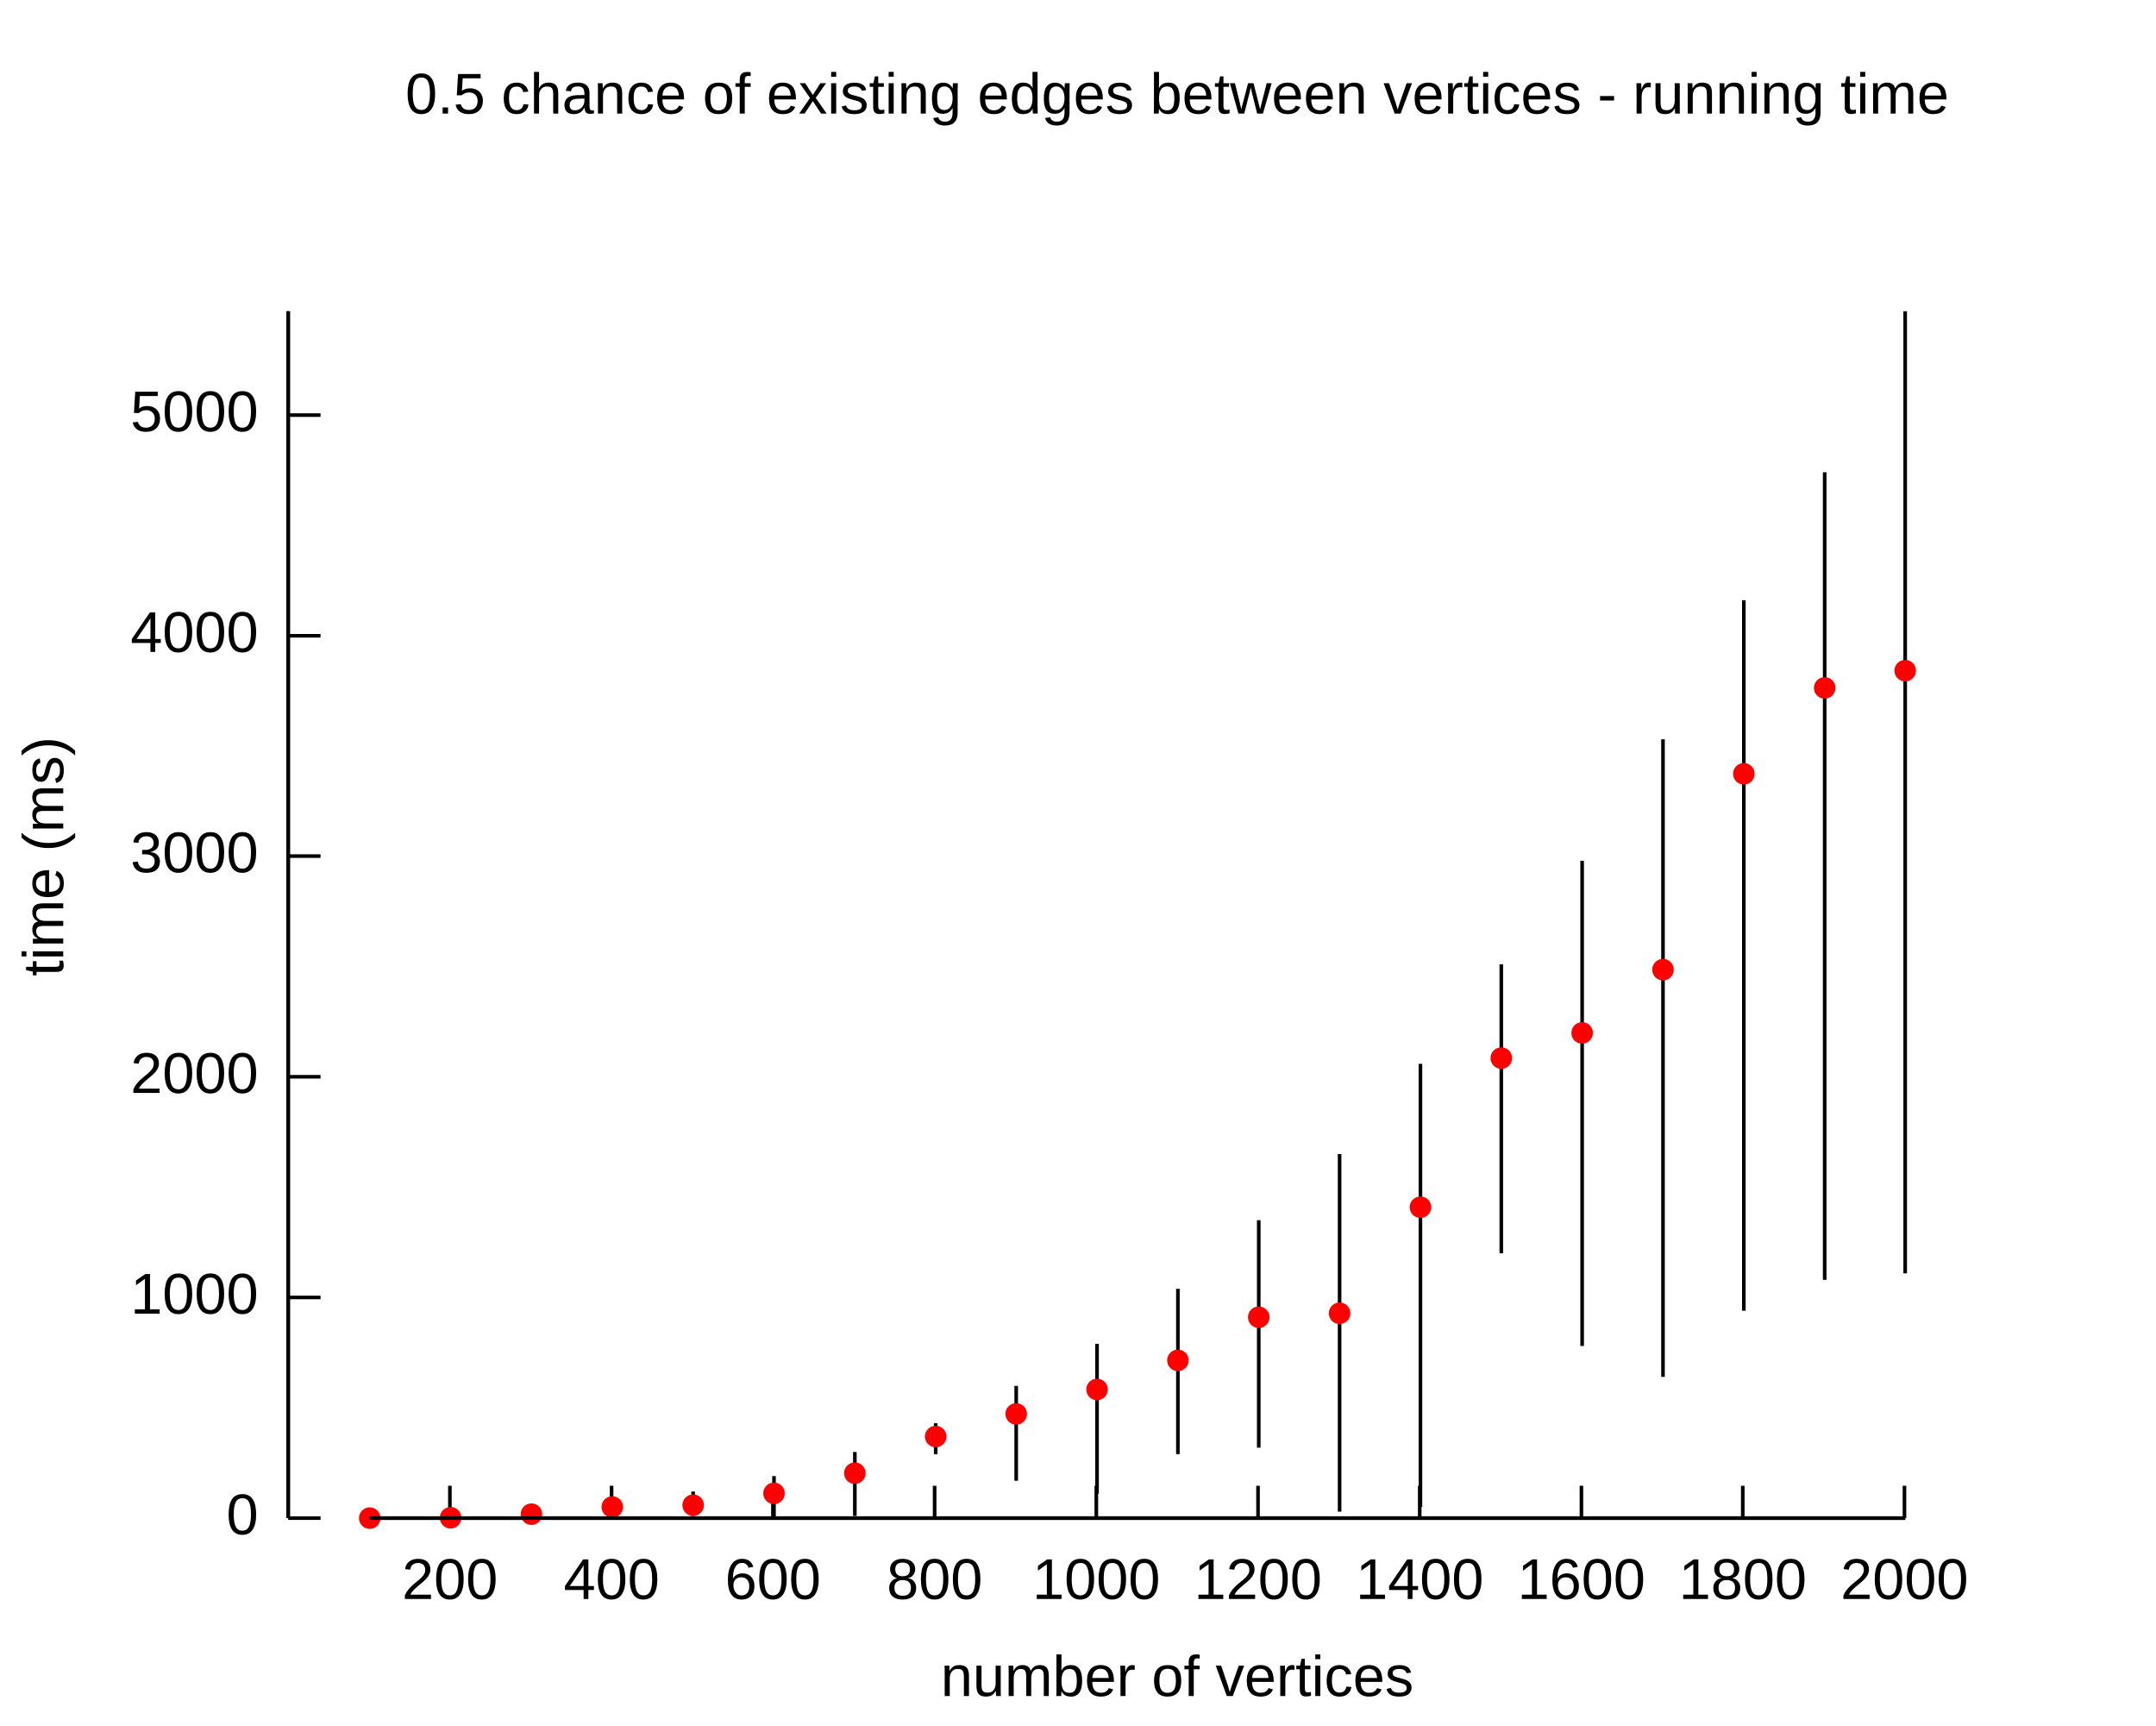
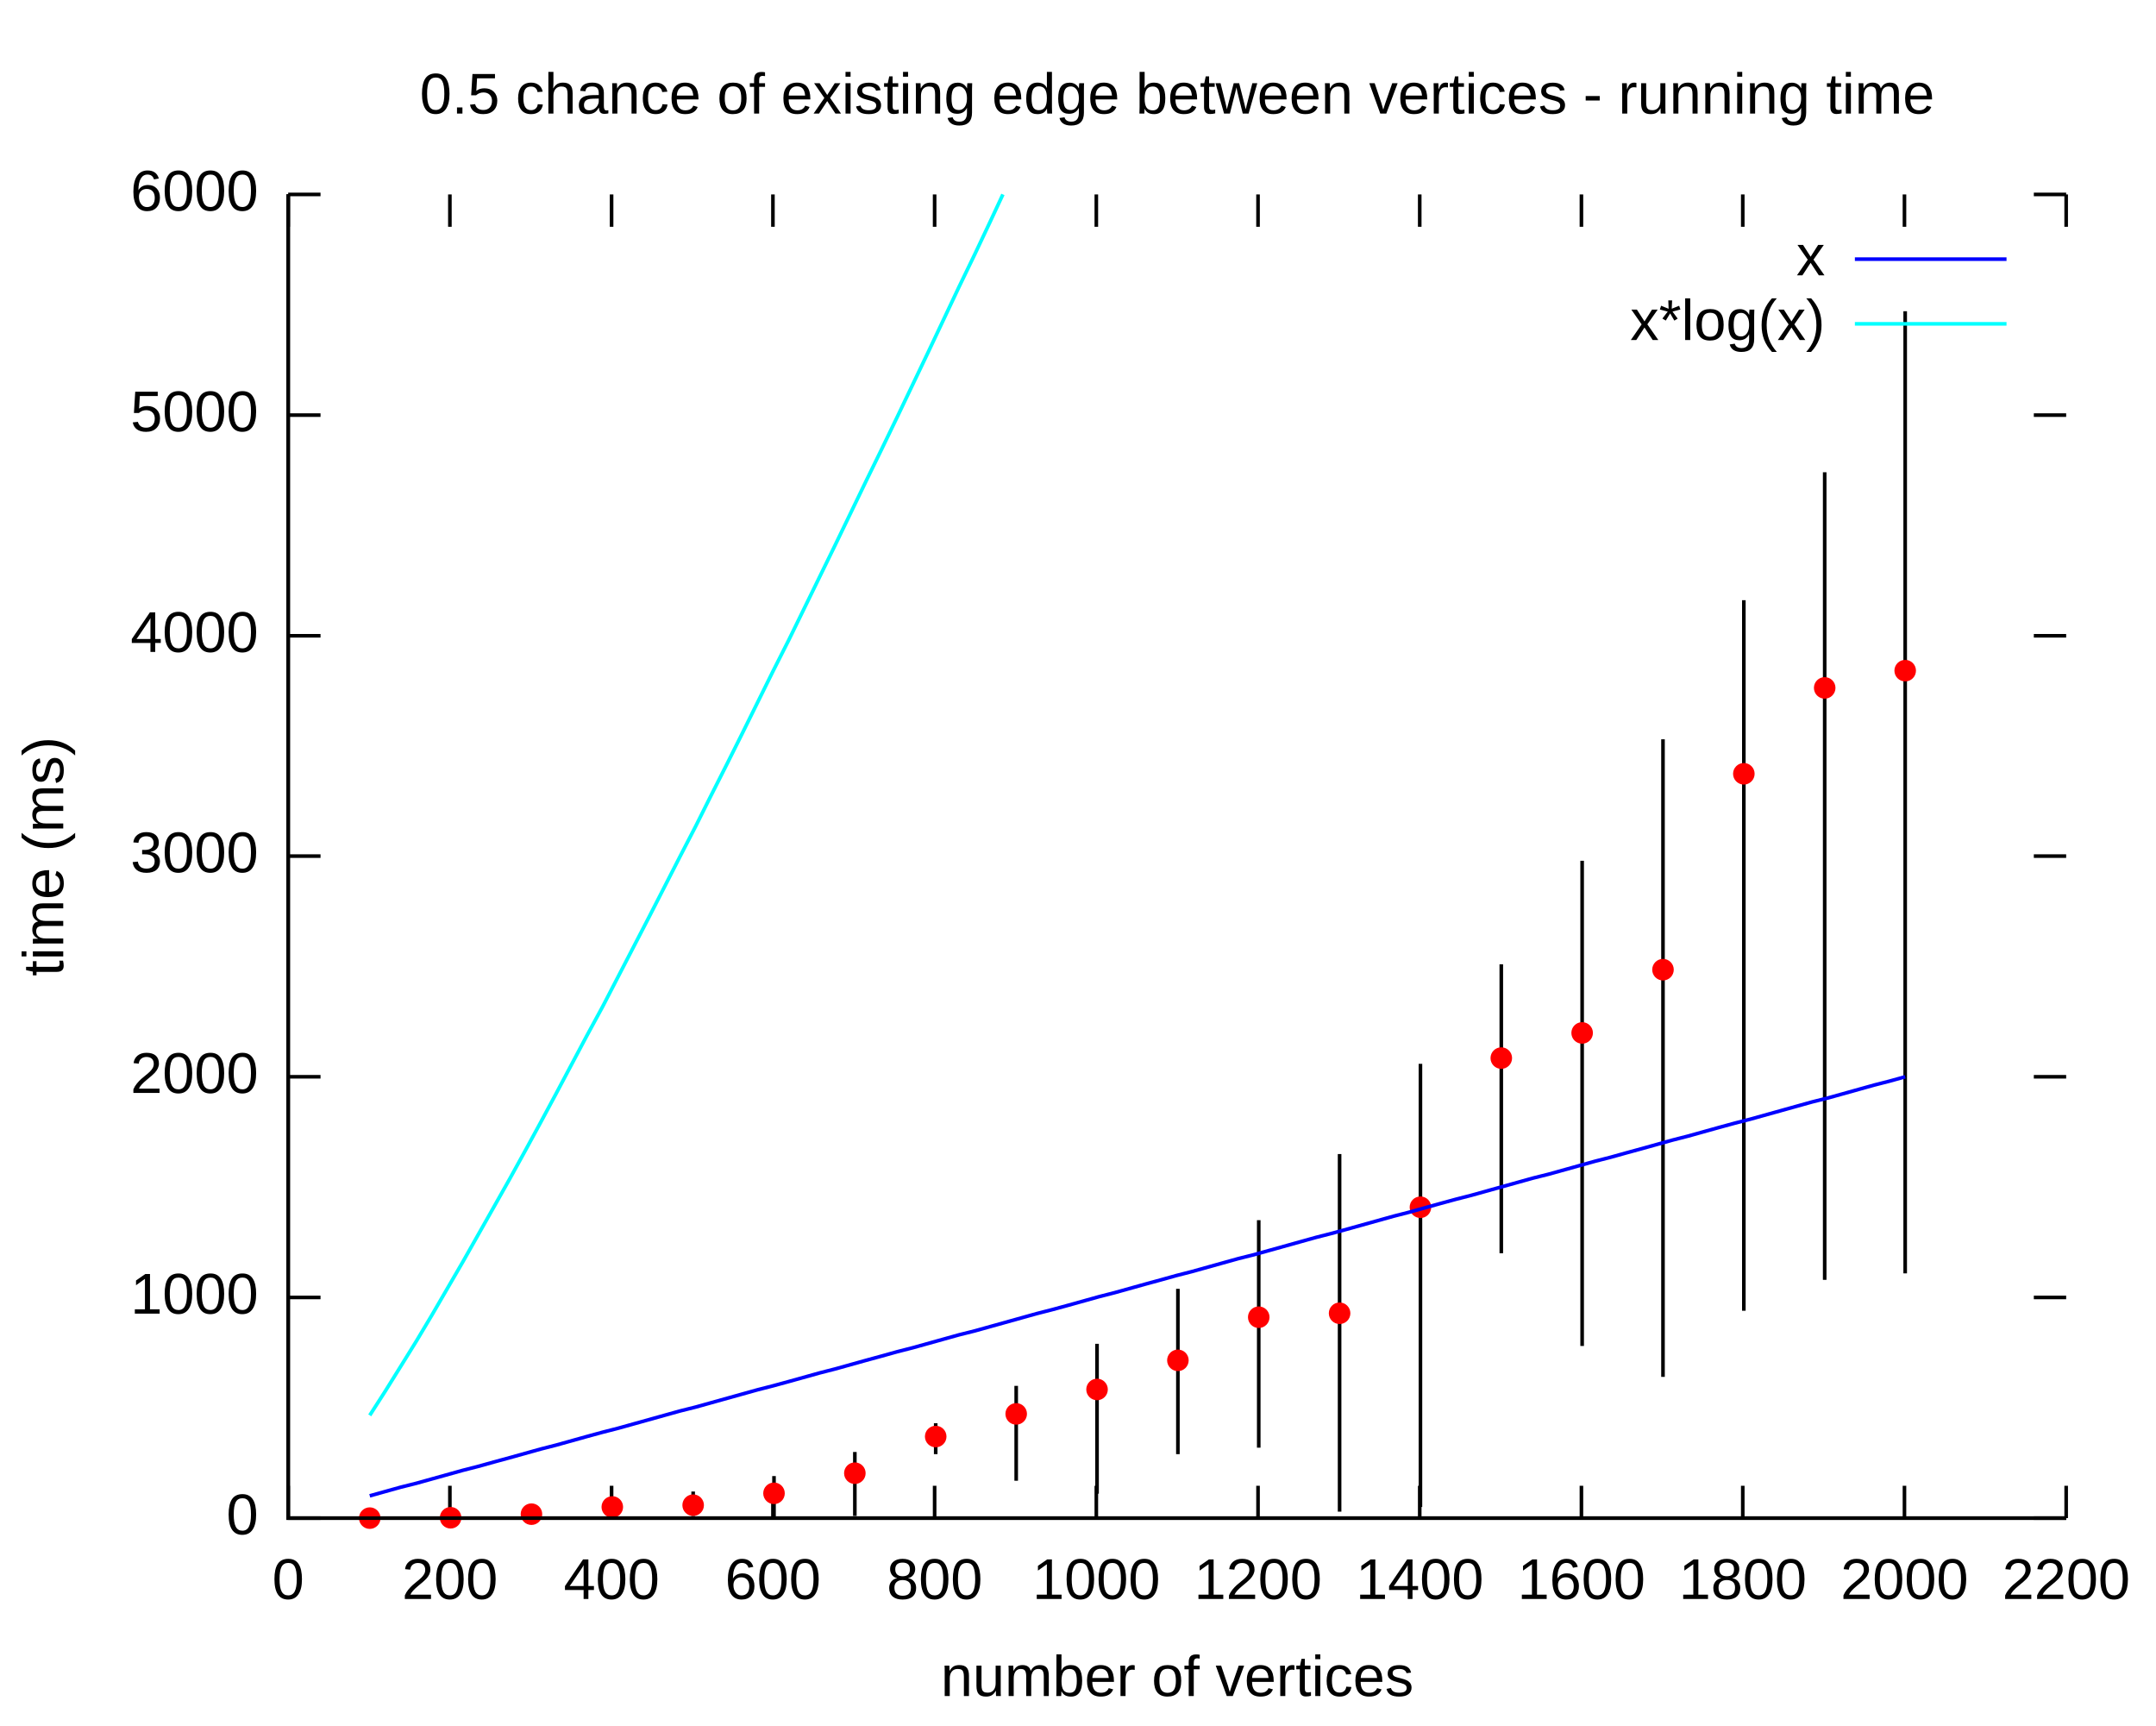
<svg xmlns="http://www.w3.org/2000/svg" xmlns:xlink="http://www.w3.org/1999/xlink" width="600" height="480" viewBox="0 0 600 480">
  <defs>
    <circle id="gpDot" r="0.5" stroke-width="0.5" />
    <path id="gpPt0" stroke-width="0.222" stroke="currentColor" d="M-1,0 h2 M0,-1 v2" />
    <path id="gpPt1" stroke-width="0.222" stroke="currentColor" d="M-1,-1 L1,1 M1,-1 L-1,1" />
    <path id="gpPt2" stroke-width="0.222" stroke="currentColor" d="M-1,0 L1,0 M0,-1 L0,1 M-1,-1 L1,1 M-1,1 L1,-1" />
    <rect id="gpPt3" stroke-width="0.222" stroke="currentColor" x="-1" y="-1" width="2" height="2" />
    <rect id="gpPt4" stroke-width="0.222" stroke="currentColor" fill="currentColor" x="-1" y="-1" width="2" height="2" />
    <circle id="gpPt5" stroke-width="0.222" stroke="currentColor" cx="0" cy="0" r="1" />
    <use xlink:href="#gpPt5" id="gpPt6" fill="currentColor" stroke="none" />
    <path id="gpPt7" stroke-width="0.222" stroke="currentColor" d="M0,-1.33 L-1.33,0.67 L1.33,0.67 z" />
    <use xlink:href="#gpPt7" id="gpPt8" fill="currentColor" stroke="none" />
    <use xlink:href="#gpPt7" id="gpPt9" stroke="currentColor" transform="rotate(180)" />
    <use xlink:href="#gpPt9" id="gpPt10" fill="currentColor" stroke="none" />
    <use xlink:href="#gpPt3" id="gpPt11" stroke="currentColor" transform="rotate(45)" />
    <use xlink:href="#gpPt11" id="gpPt12" fill="currentColor" stroke="none" />
  </defs>
  <g style="fill:none; color:white; stroke:currentColor; stroke-width:1.00; stroke-linecap:butt; stroke-linejoin:miter">
</g>
  <g style="fill:none; color:black; stroke:currentColor; stroke-width:1.00; stroke-linecap:butt; stroke-linejoin:miter">
-     <path d="M80.2,422.4 L89.2,422.4 " />
+     <path d="M80.2,422.4 L89.2,422.4 M575.0,422.4 L566.0,422.4 " />
    <g transform="translate(71.9,426.9)" style="stroke:none; fill:black; font-family:Arial; font-size:12.00pt; text-anchor:end">
      <text>
        <tspan> 0</tspan>
      </text>
    </g>
-     <path d="M80.2,361.0 L89.2,361.0 " />
+     <path d="M80.2,361.0 L89.2,361.0 M575.0,361.0 L566.0,361.0 " />
    <g transform="translate(71.9,365.5)" style="stroke:none; fill:black; font-family:Arial; font-size:12.00pt; text-anchor:end">
      <text>
        <tspan> 1000</tspan>
      </text>
    </g>
-     <path d="M80.2,299.6 L89.2,299.6 " />
+     <path d="M80.2,299.6 L89.2,299.6 M575.0,299.6 L566.0,299.6 " />
    <g transform="translate(71.9,304.1)" style="stroke:none; fill:black; font-family:Arial; font-size:12.00pt; text-anchor:end">
      <text>
        <tspan> 2000</tspan>
      </text>
    </g>
-     <path d="M80.2,238.2 L89.2,238.2 " />
+     <path d="M80.2,238.2 L89.2,238.2 M575.0,238.2 L566.0,238.2 " />
    <g transform="translate(71.9,242.7)" style="stroke:none; fill:black; font-family:Arial; font-size:12.00pt; text-anchor:end">
      <text>
        <tspan> 3000</tspan>
      </text>
    </g>
-     <path d="M80.2,176.9 L89.2,176.9 " />
+     <path d="M80.2,176.9 L89.2,176.9 M575.0,176.9 L566.0,176.9 " />
    <g transform="translate(71.9,181.4)" style="stroke:none; fill:black; font-family:Arial; font-size:12.00pt; text-anchor:end">
      <text>
        <tspan> 4000</tspan>
      </text>
    </g>
-     <path d="M80.2,115.5 L89.2,115.5 " />
+     <path d="M80.2,115.5 L89.2,115.5 M575.0,115.5 L566.0,115.5 " />
    <g transform="translate(71.9,120.0)" style="stroke:none; fill:black; font-family:Arial; font-size:12.00pt; text-anchor:end">
      <text>
        <tspan> 5000</tspan>
      </text>
    </g>
-     <path d="M125.2,422.4 L125.2,413.4 " />
+     <path d="M80.2,54.1 L89.2,54.1 M575.0,54.1 L566.0,54.1 " />
+     <g transform="translate(71.9,58.6)" style="stroke:none; fill:black; font-family:Arial; font-size:12.00pt; text-anchor:end">
+       <text>
+         <tspan> 6000</tspan>
+       </text>
+     </g>
+     <path d="M80.2,422.4 L80.2,413.4 M80.2,54.1 L80.2,63.1 " />
+     <g transform="translate(80.2,444.9)" style="stroke:none; fill:black; font-family:Arial; font-size:12.00pt; text-anchor:middle">
+       <text>
+         <tspan> 0</tspan>
+       </text>
+     </g>
+     <path d="M125.2,422.4 L125.2,413.4 M125.2,54.1 L125.2,63.1 " />
    <g transform="translate(125.2,444.9)" style="stroke:none; fill:black; font-family:Arial; font-size:12.00pt; text-anchor:middle">
      <text>
        <tspan> 200</tspan>
      </text>
    </g>
-     <path d="M170.2,422.4 L170.2,413.4 " />
+     <path d="M170.2,422.4 L170.2,413.4 M170.2,54.1 L170.2,63.1 " />
    <g transform="translate(170.2,444.9)" style="stroke:none; fill:black; font-family:Arial; font-size:12.00pt; text-anchor:middle">
      <text>
        <tspan> 400</tspan>
      </text>
    </g>
-     <path d="M215.1,422.4 L215.1,413.4 " />
+     <path d="M215.1,422.4 L215.1,413.4 M215.1,54.1 L215.1,63.1 " />
    <g transform="translate(215.1,444.9)" style="stroke:none; fill:black; font-family:Arial; font-size:12.00pt; text-anchor:middle">
      <text>
        <tspan> 600</tspan>
      </text>
    </g>
-     <path d="M260.1,422.4 L260.1,413.4 " />
+     <path d="M260.1,422.4 L260.1,413.4 M260.1,54.1 L260.1,63.1 " />
    <g transform="translate(260.1,444.9)" style="stroke:none; fill:black; font-family:Arial; font-size:12.00pt; text-anchor:middle">
      <text>
        <tspan> 800</tspan>
      </text>
    </g>
-     <path d="M305.1,422.4 L305.1,413.4 " />
+     <path d="M305.1,422.4 L305.1,413.4 M305.1,54.1 L305.1,63.1 " />
    <g transform="translate(305.1,444.9)" style="stroke:none; fill:black; font-family:Arial; font-size:12.00pt; text-anchor:middle">
      <text>
        <tspan> 1000</tspan>
      </text>
    </g>
-     <path d="M350.1,422.4 L350.1,413.4 " />
+     <path d="M350.1,422.4 L350.1,413.4 M350.1,54.1 L350.1,63.1 " />
    <g transform="translate(350.1,444.9)" style="stroke:none; fill:black; font-family:Arial; font-size:12.00pt; text-anchor:middle">
      <text>
        <tspan> 1200</tspan>
      </text>
    </g>
-     <path d="M395.1,422.4 L395.1,413.4 " />
+     <path d="M395.1,422.4 L395.1,413.4 M395.1,54.1 L395.1,63.1 " />
    <g transform="translate(395.1,444.9)" style="stroke:none; fill:black; font-family:Arial; font-size:12.00pt; text-anchor:middle">
      <text>
        <tspan> 1400</tspan>
      </text>
    </g>
-     <path d="M440.1,422.4 L440.1,413.4 " />
+     <path d="M440.1,422.4 L440.1,413.4 M440.1,54.1 L440.1,63.1 " />
    <g transform="translate(440.1,444.9)" style="stroke:none; fill:black; font-family:Arial; font-size:12.00pt; text-anchor:middle">
      <text>
        <tspan> 1600</tspan>
      </text>
    </g>
-     <path d="M485.0,422.4 L485.0,413.4 " />
+     <path d="M485.0,422.4 L485.0,413.4 M485.0,54.1 L485.0,63.1 " />
    <g transform="translate(485.0,444.9)" style="stroke:none; fill:black; font-family:Arial; font-size:12.00pt; text-anchor:middle">
      <text>
        <tspan> 1800</tspan>
      </text>
    </g>
-     <path d="M530.0,422.4 L530.0,413.4 " />
+     <path d="M530.0,422.4 L530.0,413.4 M530.0,54.1 L530.0,63.1 " />
    <g transform="translate(530.0,444.9)" style="stroke:none; fill:black; font-family:Arial; font-size:12.00pt; text-anchor:middle">
      <text>
        <tspan> 2000</tspan>
      </text>
    </g>
-     <path d="M80.2,54.1 M80.2,86.6 L80.2,422.4 M102.9,422.4 L530.2,422.4 M575.0,422.4 M575.0,54.1 M80.2,54.1    " />
+     <path d="M575.0,422.4 L575.0,413.4 M575.0,54.1 L575.0,63.1 " />
+     <g transform="translate(575.0,444.9)" style="stroke:none; fill:black; font-family:Arial; font-size:12.00pt; text-anchor:middle">
+       <text>
+         <tspan> 2200</tspan>
+       </text>
+     </g>
+     <path d="M80.2,54.1 L80.2,422.4 L575.0,422.4 M575.0,54.1 M80.2,54.1 " />
    <g transform="translate(17.6,238.3) rotate(270)" style="stroke:none; fill:black; font-family:Arial; font-size:12.00pt; text-anchor:middle">
      <text>
        <tspan>time (ms)</tspan>
      </text>
    </g>
    <g transform="translate(327.6,471.9)" style="stroke:none; fill:black; font-family:Arial; font-size:12.00pt; text-anchor:middle">
      <text>
        <tspan>number of vertices</tspan>
      </text>
    </g>
    <g transform="translate(327.6,31.6)" style="stroke:none; fill:black; font-family:Arial; font-size:12.00pt; text-anchor:middle">
      <text>
-         <tspan>0.5 chance of existing edges between vertices - running time</tspan>
+         <tspan>0.5 chance of existing edge between vertices - running time</tspan>
      </text>
    </g>
  </g>
  <a xlink:title="Plot #1">
    <g style="fill:none; color:black; stroke:currentColor; stroke-width:1.00; stroke-linecap:butt; stroke-linejoin:miter">
      <path d="M102.9,422.4 M125.4,421.8 L125.4,422.4 M147.9,420.6 L147.9,422.4 M170.4,418.1 L170.4,421.2 M192.9,415.0    L192.9,421.8 M215.4,410.7 L215.4,422.4 M237.9,404.0 L237.9,421.8 M260.4,396.0 L260.4,404.6 M282.8,385.6    L282.8,412.0 M305.3,373.9 L305.3,415.6 M327.8,358.6 L327.8,404.6 M350.3,339.5 L350.3,402.8 M372.8,321.1    L372.8,420.6 M395.3,296.0 L395.3,419.3 M417.8,268.3 L417.8,348.7 M440.3,239.5 L440.3,374.5 M462.8,205.7    L462.8,383.1 M485.3,167.0 L485.3,364.7 M507.8,131.4 L507.8,356.1 M530.2,86.6 L530.2,354.3 " />
    </g>
  </a>
  <a xlink:title="Plot #2">
    <g style="fill:none; color:red; stroke:currentColor; stroke-width:1.00; stroke-linecap:butt; stroke-linejoin:miter">
      <use xlink:href="#gpPt6" transform="translate(102.9,422.4) scale(2.70)" />
      <use xlink:href="#gpPt6" transform="translate(125.4,422.3) scale(2.70)" />
      <use xlink:href="#gpPt6" transform="translate(147.9,421.3) scale(2.70)" />
      <use xlink:href="#gpPt6" transform="translate(170.4,419.3) scale(2.70)" />
      <use xlink:href="#gpPt6" transform="translate(192.9,418.8) scale(2.70)" />
      <use xlink:href="#gpPt6" transform="translate(215.4,415.5) scale(2.70)" />
      <use xlink:href="#gpPt6" transform="translate(237.9,409.9) scale(2.70)" />
      <use xlink:href="#gpPt6" transform="translate(260.4,399.7) scale(2.70)" />
      <use xlink:href="#gpPt6" transform="translate(282.8,393.4) scale(2.70)" />
      <use xlink:href="#gpPt6" transform="translate(305.3,386.6) scale(2.70)" />
      <use xlink:href="#gpPt6" transform="translate(327.8,378.5) scale(2.70)" />
      <use xlink:href="#gpPt6" transform="translate(350.3,366.5) scale(2.70)" />
      <use xlink:href="#gpPt6" transform="translate(372.8,365.4) scale(2.70)" />
      <use xlink:href="#gpPt6" transform="translate(395.3,335.9) scale(2.70)" />
      <use xlink:href="#gpPt6" transform="translate(417.8,294.4) scale(2.70)" />
      <use xlink:href="#gpPt6" transform="translate(440.3,287.4) scale(2.70)" />
      <use xlink:href="#gpPt6" transform="translate(462.8,269.8) scale(2.70)" />
      <use xlink:href="#gpPt6" transform="translate(485.3,215.3) scale(2.70)" />
      <use xlink:href="#gpPt6" transform="translate(507.8,191.4) scale(2.70)" />
      <use xlink:href="#gpPt6" transform="translate(530.2,186.6) scale(2.70)" />
    </g>
  </a>
+   <a xlink:title="Plot #3">
+     <g style="fill:none; color:blue; stroke:currentColor; stroke-width:1.00; stroke-linecap:butt; stroke-linejoin:miter">
+       <g transform="translate(507.9,76.6)" style="stroke:none; fill:black; font-family:Arial; font-size:12.00pt; text-anchor:end">
+         <text>x</text>
+       </g>
+       <path d="M516.2,72.1 L558.4,72.1 M102.9,416.2 L107.2,415.0 L111.5,413.8 L115.9,412.7 L120.2,411.5 L124.5,410.3    L128.8,409.1 L133.1,408.0 L137.4,406.8 L141.8,405.6 L146.1,404.4 L150.4,403.2 L154.7,402.1 L159.0,400.9    L163.3,399.7 L167.7,398.5 L172.0,397.4 L176.3,396.2 L180.6,395.0 L184.9,393.8 L189.2,392.6 L193.6,391.5    L197.9,390.3 L202.2,389.1 L206.5,387.9 L210.8,386.7 L215.1,385.6 L219.5,384.4 L223.8,383.2 L228.1,382.0    L232.4,380.9 L236.7,379.7 L241.0,378.5 L245.4,377.3 L249.7,376.1 L254.0,375.0 L258.3,373.8 L262.6,372.6    L266.9,371.4 L271.3,370.3 L275.6,369.1 L279.9,367.9 L284.2,366.7 L288.5,365.5 L292.8,364.4 L297.2,363.2    L301.5,362.0 L305.8,360.8 L310.1,359.7 L314.4,358.5 L318.7,357.3 L323.1,356.1 L327.4,354.9 L331.7,353.8    L336.0,352.6 L340.3,351.4 L344.6,350.2 L349.0,349.1 L353.3,347.9 L357.6,346.7 L361.9,345.5 L366.2,344.3    L370.5,343.2 L374.9,342.0 L379.2,340.8 L383.5,339.6 L387.8,338.4 L392.1,337.3 L396.4,336.1 L400.7,334.9    L405.1,333.7 L409.4,332.6 L413.7,331.4 L418.0,330.2 L422.3,329.0 L426.6,327.8 L431.0,326.7 L435.3,325.5    L439.6,324.3 L443.9,323.1 L448.2,322.0 L452.5,320.8 L456.9,319.6 L461.2,318.4 L465.5,317.2 L469.8,316.1    L474.1,314.9 L478.4,313.7 L482.8,312.5 L487.1,311.4 L491.4,310.2 L495.7,309.0 L500.0,307.8 L504.3,306.6    L508.7,305.5 L513.0,304.3 L517.3,303.1 L521.6,301.9 L525.9,300.8 L530.2,299.6 " />
+     </g>
+   </a>
+   <a xlink:title="Plot #4">
+     <g style="fill:none; color:cyan; stroke:currentColor; stroke-width:1.00; stroke-linecap:butt; stroke-linejoin:miter">
+       <g transform="translate(507.9,94.6)" style="stroke:none; fill:black; font-family:Arial; font-size:12.00pt; text-anchor:end">
+         <text>x*log(x)</text>
+       </g>
+       <path d="M516.2,90.1 L558.4,90.1 M102.9,393.8 L107.2,387.1 L111.5,380.2 L115.9,373.1 L120.2,365.9 L124.5,358.5    L128.8,351.1 L133.1,343.5 L137.4,335.9 L141.8,328.1 L146.1,320.3 L150.4,312.4 L154.7,304.4 L159.0,296.3    L163.3,288.2 L167.7,280.1 L172.0,271.8 L176.3,263.5 L180.6,255.2 L184.9,246.8 L189.2,238.4 L193.6,229.9    L197.9,221.3 L202.2,212.8 L206.5,204.2 L210.8,195.5 L215.1,186.8 L219.5,178.1 L223.8,169.3 L228.1,160.5    L232.4,151.7 L236.7,142.8 L241.0,133.9 L245.4,124.9 L249.7,116.0 L254.0,107.0 L258.3,98.0 L262.6,88.9    L266.9,79.8 L271.3,70.7 L275.6,61.6 L279.1,54.1 " />
+     </g>
+   </a>
  <g style="fill:none; color:black; stroke:currentColor; stroke-width:1.00; stroke-linecap:butt; stroke-linejoin:miter">
-     <path d="M80.2,54.1 M80.2,86.6 L80.2,422.4 M102.9,422.4 L530.2,422.4 M575.0,422.4 M575.0,54.1 M80.2,54.1    " />
+     <path d="M80.2,54.1 L80.2,422.4 L575.0,422.4 M575.0,54.1 M80.2,54.1 " />
  </g>
</svg>
